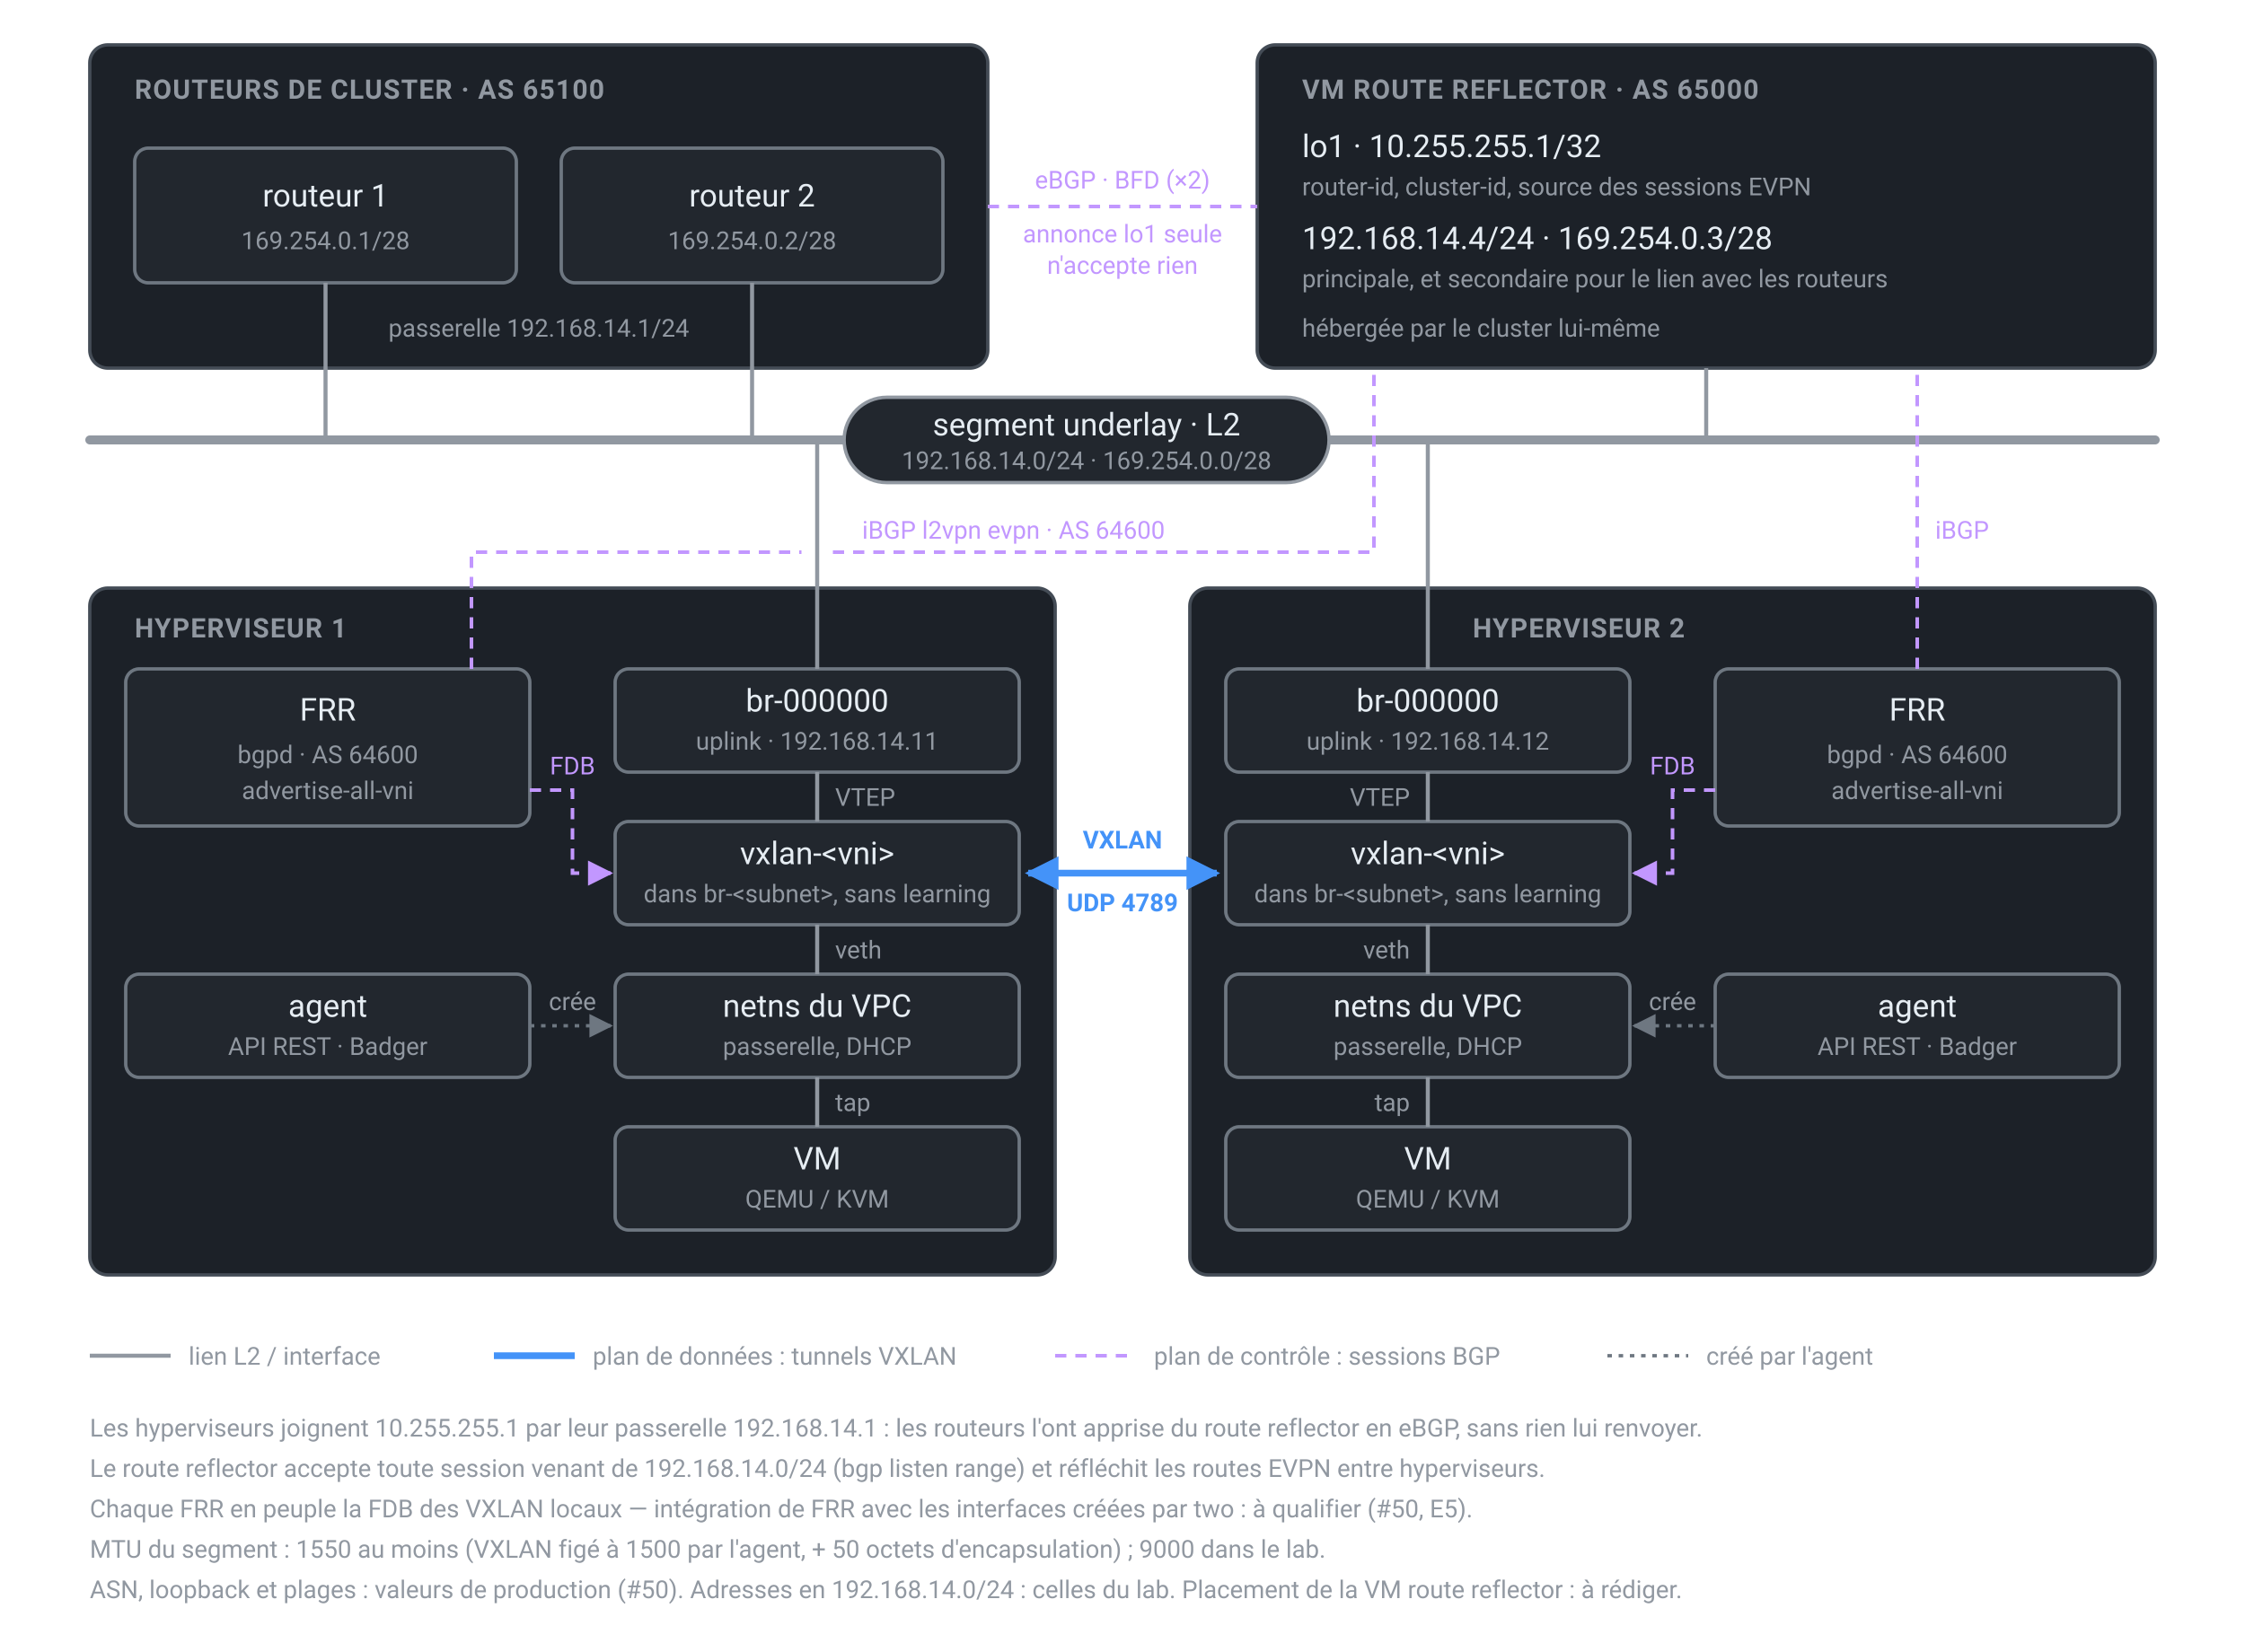
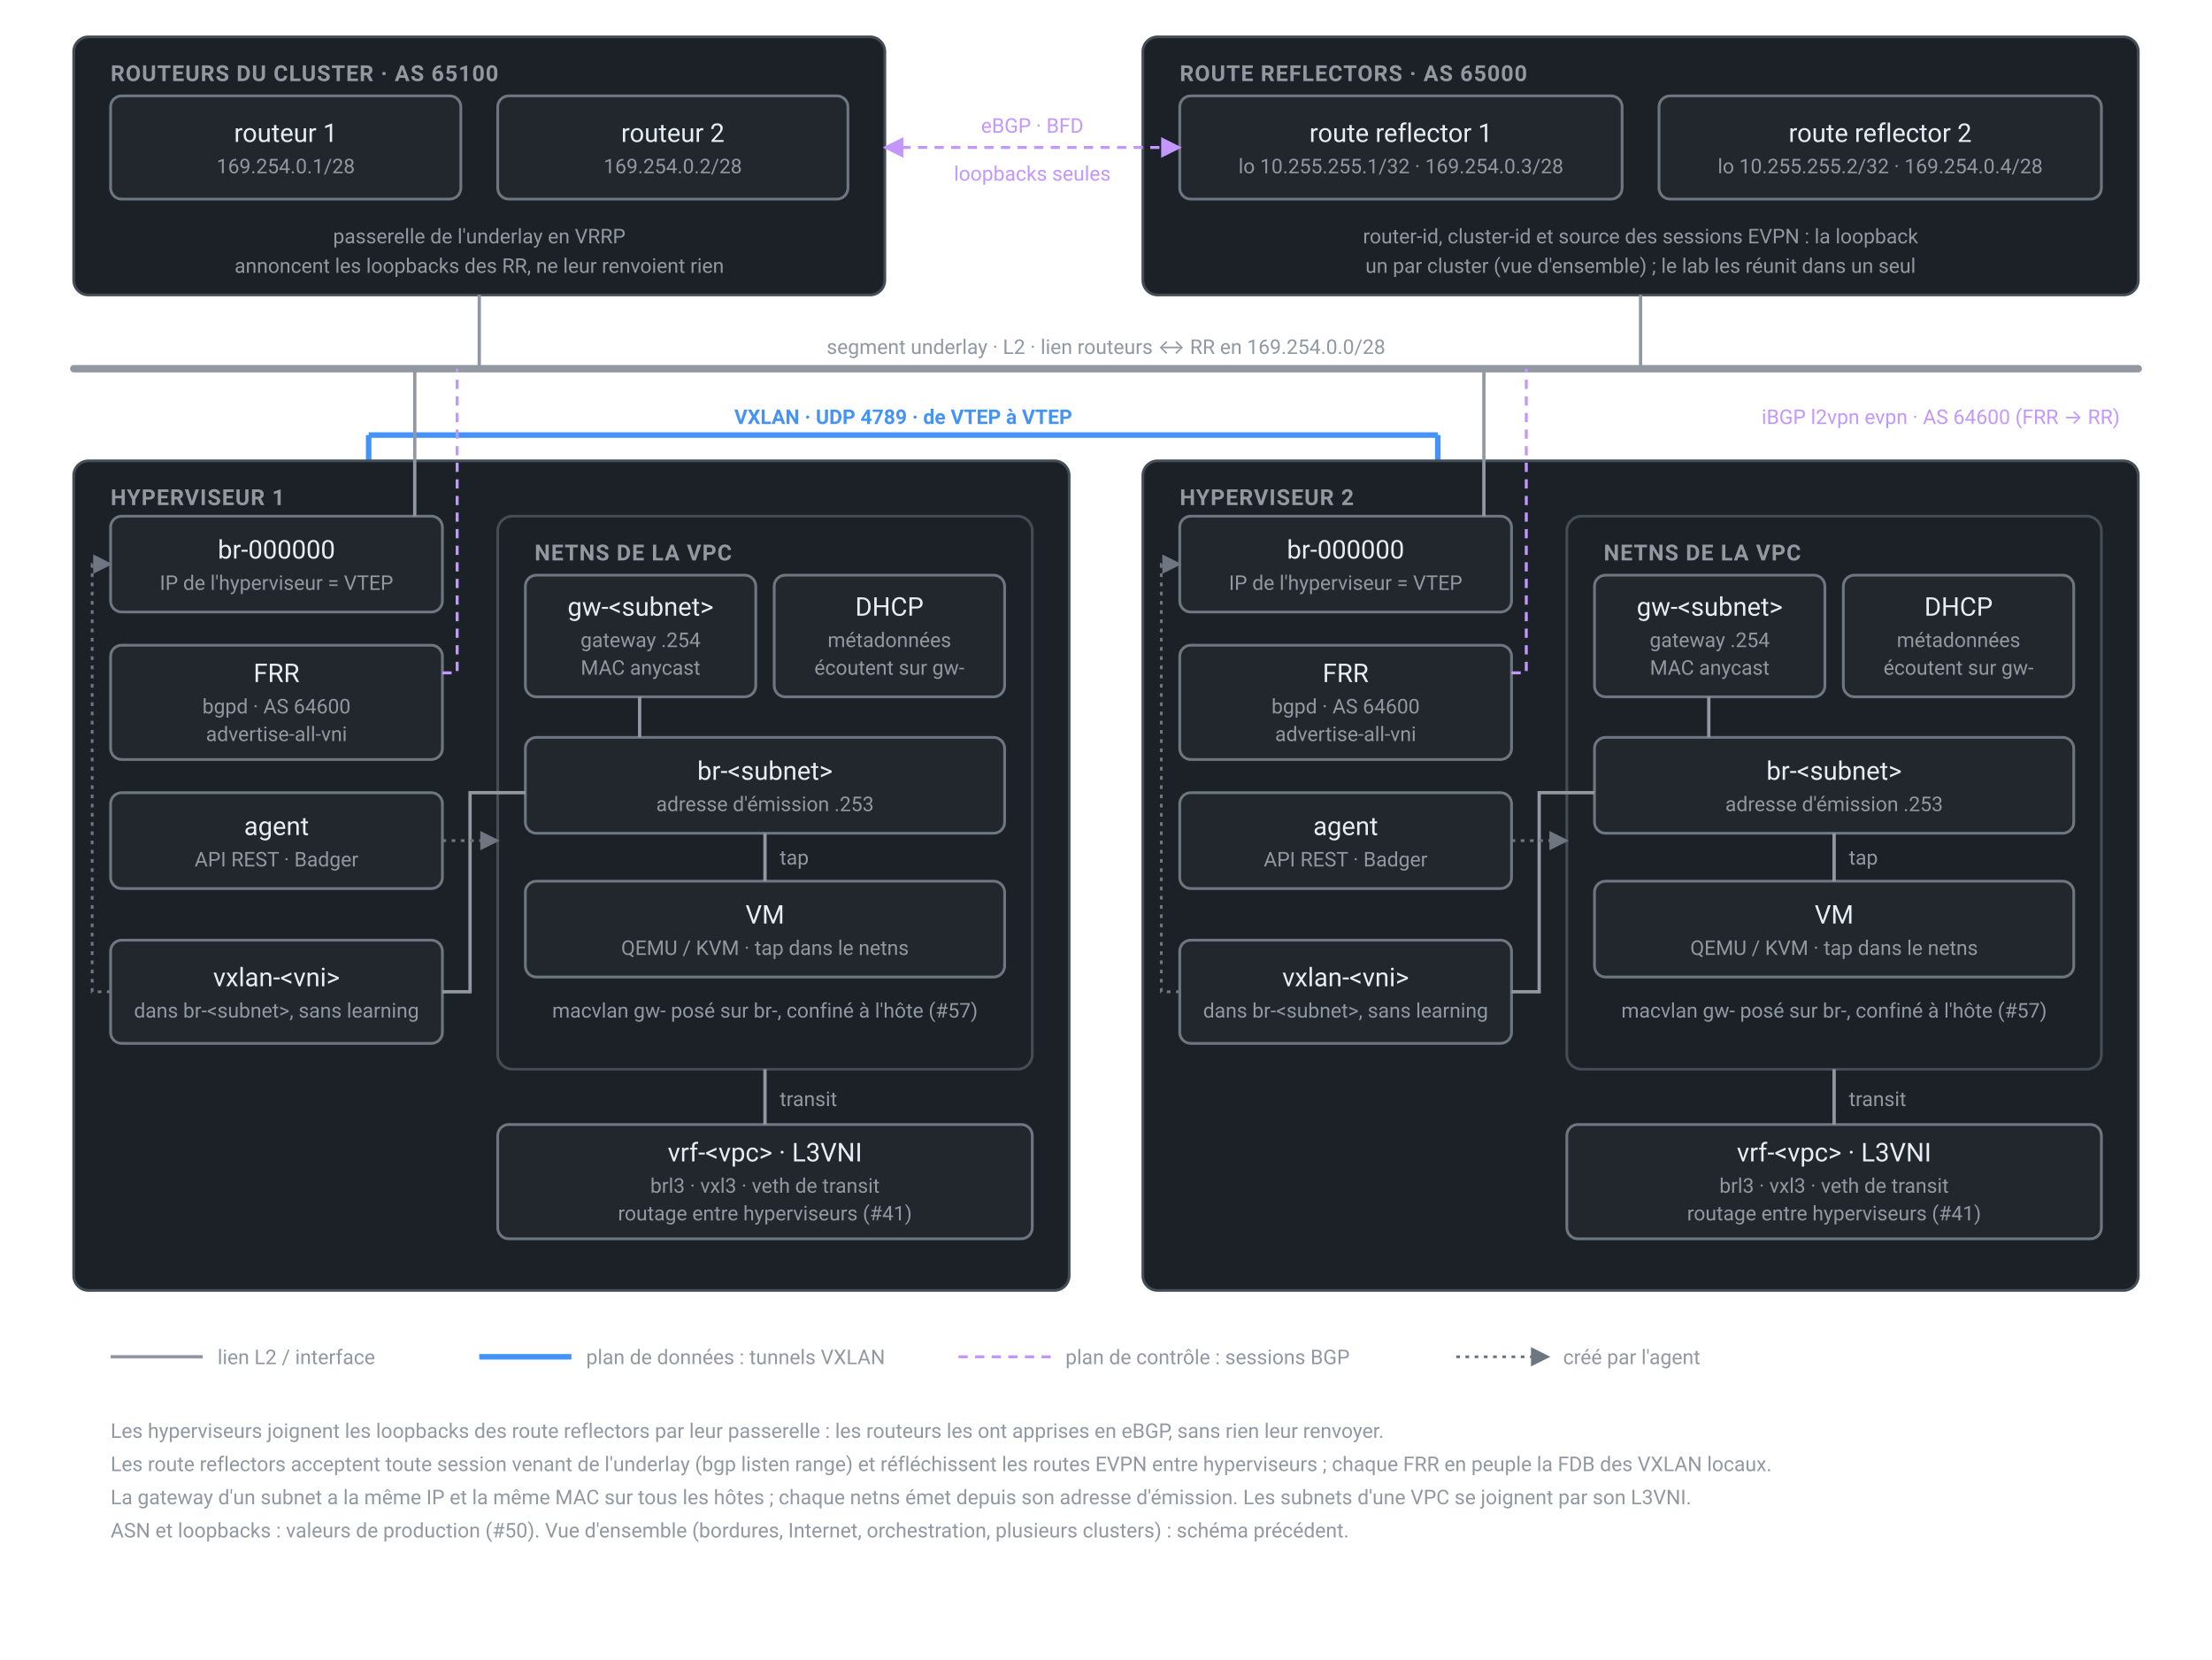
- <svg xmlns="http://www.w3.org/2000/svg" viewBox="0 0 1000 736" width="1000" height="736" role="img" aria-label="Architecture du cluster : routeurs, route reflector, hyperviseurs, plans de données et de contrôle">
+ <svg xmlns="http://www.w3.org/2000/svg" viewBox="0 0 1200 900" width="1200" height="900" role="img" aria-label="Architecture du cluster : routeurs, route reflectors, hyperviseurs, plans de données et de contrôle">
  <style>
    .lbl { font-family: -apple-system, "Segoe UI", Roboto, sans-serif; font-size: 14px; fill: #e6edf3; }
    .sub { font-family: -apple-system, "Segoe UI", Roboto, sans-serif; font-size: 11px; fill: #9198a1; }
    .grp { font-family: -apple-system, "Segoe UI", Roboto, sans-serif; font-size: 12px; font-weight: 600; fill: #9198a1; letter-spacing: .04em; }
    .ctrlt { font-family: -apple-system, "Segoe UI", Roboto, sans-serif; font-size: 11px; fill: #c297ff; }
    .datat { font-family: -apple-system, "Segoe UI", Roboto, sans-serif; font-size: 11px; font-weight: 600; fill: #4493f8; }
+     .orcht { font-family: -apple-system, "Segoe UI", Roboto, sans-serif; font-size: 11px; font-weight: 600; fill: #3fb950; }
+     .nett { font-family: -apple-system, "Segoe UI", Roboto, sans-serif; font-size: 11px; font-weight: 600; fill: #f0883e; }
    .box { fill: #22272e; stroke: #6e7781; stroke-width: 1.5; }
+     .future { fill: #22272e; stroke: #6e7781; stroke-width: 1.5; stroke-dasharray: 6 4; }
    .group { fill: #1c2128; stroke: #444c56; stroke-width: 1.5; }
    .pill { fill: #22272e; stroke: #9198a1; stroke-width: 1.5; }
    .bus { stroke: #9198a1; stroke-width: 4; fill: none; stroke-linecap: round; }
    .link { stroke: #9198a1; stroke-width: 1.8; fill: none; }
    .ctrl { stroke: #c297ff; stroke-width: 1.6; fill: none; stroke-dasharray: 5 4; }
    .data { stroke: #4493f8; stroke-width: 3; fill: none; }
-     .made { stroke: #6e7781; stroke-width: 1.5; fill: none; stroke-dasharray: 2 3; }
+     .orch { stroke: #3fb950; stroke-width: 2; fill: none; stroke-dasharray: 8 4; }
+     .net { stroke: #f0883e; stroke-width: 2.4; fill: none; }
    .head-ctrl { fill: #c297ff; }
    .head-data { fill: #4493f8; }
+     .head-orch { fill: #3fb950; }
+     .head-net { fill: #f0883e; }
+     .made { stroke: #6e7781; stroke-width: 1.5; fill: none; stroke-dasharray: 2 3; }
    .head-made { fill: #6e7781; }
  </style>
  <defs>
    <marker id="a-ctrl" viewBox="0 0 10 10" refX="9" refY="5" markerWidth="7" markerHeight="7" orient="auto-start-reverse">
      <path class="head-ctrl" d="M0 0 L10 5 L0 10 z" />
    </marker>
    <marker id="a-data" viewBox="0 0 10 10" refX="9" refY="5" markerWidth="5" markerHeight="5" orient="auto-start-reverse">
      <path class="head-data" d="M0 0 L10 5 L0 10 z" />
    </marker>
+     <marker id="a-orch" viewBox="0 0 10 10" refX="9" refY="5" markerWidth="6" markerHeight="6" orient="auto-start-reverse">
+       <path class="head-orch" d="M0 0 L10 5 L0 10 z" />
+     </marker>
+     <marker id="a-net" viewBox="0 0 10 10" refX="9" refY="5" markerWidth="6" markerHeight="6" orient="auto-start-reverse">
+       <path class="head-net" d="M0 0 L10 5 L0 10 z" />
+     </marker>
    <marker id="a-made" viewBox="0 0 10 10" refX="9" refY="5" markerWidth="7" markerHeight="7" orient="auto-start-reverse">
      <path class="head-made" d="M0 0 L10 5 L0 10 z" />
    </marker>
  </defs>
-   <rect class="group" x="40" y="20" width="400" height="144" rx="8" />
-   <text class="grp" x="60" y="44">ROUTEURS DE CLUSTER · AS 65100</text>
-   <rect class="box" x="60" y="66" width="170" height="60" rx="6" />
-   <text class="lbl" x="145" y="92" text-anchor="middle">routeur 1</text>
-   <text class="sub" x="145" y="111" text-anchor="middle">169.254.0.1/28</text>
-   <rect class="box" x="250" y="66" width="170" height="60" rx="6" />
-   <text class="lbl" x="335" y="92" text-anchor="middle">routeur 2</text>
-   <text class="sub" x="335" y="111" text-anchor="middle">169.254.0.2/28</text>
-   <text class="sub" x="240" y="150" text-anchor="middle">passerelle 192.168.14.1/24</text>
-   <rect class="group" x="560" y="20" width="400" height="144" rx="8" />
-   <text class="grp" x="580" y="44">VM ROUTE REFLECTOR · AS 65000</text>
-   <text class="lbl" x="580" y="70">lo1 · 10.255.255.1/32</text>
-   <text class="sub" x="580" y="87">router-id, cluster-id, source des sessions EVPN</text>
-   <text class="lbl" x="580" y="111">192.168.14.4/24 · 169.254.0.3/28</text>
-   <text class="sub" x="580" y="128">principale, et secondaire pour le lien avec les routeurs</text>
-   <text class="sub" x="580" y="150">hébergée par le cluster lui-même</text>
-   <path class="ctrl" d="M440 92 L560 92" />
-   <text class="ctrlt" x="500" y="84" text-anchor="middle">eBGP · BFD (×2)</text>
-   <text class="ctrlt" x="500" y="108" text-anchor="middle">annonce lo1 seule</text>
-   <text class="ctrlt" x="500" y="122" text-anchor="middle">n'accepte rien</text>
-   <path class="link" d="M145 126 L145 196" />
-   <path class="link" d="M335 126 L335 196" />
-   <path class="link" d="M760 164 L760 196" />
-   <path class="bus" d="M40 196 L960 196" />
-   <rect class="pill" x="376" y="177" width="216" height="38" rx="19" />
-   <text class="lbl" x="484" y="194" text-anchor="middle">segment underlay · L2</text>
-   <text class="sub" x="484" y="209" text-anchor="middle">192.168.14.0/24 · 169.254.0.0/28</text>
-   <rect class="group" x="40" y="262" width="430" height="306" rx="8" />
-   <text class="grp" x="60" y="284">HYPERVISEUR 1</text>
-   <rect class="box" x="274" y="298" width="180" height="46" rx="6" />
-   <text class="lbl" x="364" y="317" text-anchor="middle">br-000000</text>
-   <text class="sub" x="364" y="334" text-anchor="middle">uplink · 192.168.14.11</text>
-   <rect class="box" x="274" y="366" width="180" height="46" rx="6" />
-   <text class="lbl" x="364" y="385" text-anchor="middle">vxlan-&lt;vni&gt;</text>
-   <text class="sub" x="364" y="402" text-anchor="middle">dans br-&lt;subnet&gt;, sans learning</text>
-   <rect class="box" x="274" y="434" width="180" height="46" rx="6" />
-   <text class="lbl" x="364" y="453" text-anchor="middle">netns du VPC</text>
-   <text class="sub" x="364" y="470" text-anchor="middle">passerelle, DHCP</text>
-   <rect class="box" x="274" y="502" width="180" height="46" rx="6" />
-   <text class="lbl" x="364" y="521" text-anchor="middle">VM</text>
-   <text class="sub" x="364" y="538" text-anchor="middle">QEMU / KVM</text>
-   <path class="link" d="M364 344 L364 366" />
-   <text class="sub" x="372" y="359">VTEP</text>
-   <path class="link" d="M364 412 L364 434" />
-   <text class="sub" x="372" y="427">veth</text>
-   <path class="link" d="M364 480 L364 502" />
-   <text class="sub" x="372" y="495">tap</text>
-   <rect class="box" x="56" y="298" width="180" height="70" rx="6" />
-   <text class="lbl" x="146" y="321" text-anchor="middle">FRR</text>
-   <text class="sub" x="146" y="340" text-anchor="middle">bgpd · AS 64600</text>
-   <text class="sub" x="146" y="356" text-anchor="middle">advertise-all-vni</text>
-   <rect class="box" x="56" y="434" width="180" height="46" rx="6" />
-   <text class="lbl" x="146" y="453" text-anchor="middle">agent</text>
-   <text class="sub" x="146" y="470" text-anchor="middle">API REST · Badger</text>
-   <path class="ctrl" d="M236 352 L255 352 L255 389 L272 389" marker-end="url(#a-ctrl)" />
-   <text class="ctrlt" x="255" y="345" text-anchor="middle">FDB</text>
-   <path class="made" d="M236 457 L272 457" marker-end="url(#a-made)" />
-   <text class="sub" x="255" y="450" text-anchor="middle">crée</text>
-   <rect class="group" x="530" y="262" width="430" height="306" rx="8" />
-   <text class="grp" x="656" y="284">HYPERVISEUR 2</text>
-   <rect class="box" x="546" y="298" width="180" height="46" rx="6" />
-   <text class="lbl" x="636" y="317" text-anchor="middle">br-000000</text>
-   <text class="sub" x="636" y="334" text-anchor="middle">uplink · 192.168.14.12</text>
-   <rect class="box" x="546" y="366" width="180" height="46" rx="6" />
-   <text class="lbl" x="636" y="385" text-anchor="middle">vxlan-&lt;vni&gt;</text>
-   <text class="sub" x="636" y="402" text-anchor="middle">dans br-&lt;subnet&gt;, sans learning</text>
-   <rect class="box" x="546" y="434" width="180" height="46" rx="6" />
-   <text class="lbl" x="636" y="453" text-anchor="middle">netns du VPC</text>
-   <text class="sub" x="636" y="470" text-anchor="middle">passerelle, DHCP</text>
-   <rect class="box" x="546" y="502" width="180" height="46" rx="6" />
-   <text class="lbl" x="636" y="521" text-anchor="middle">VM</text>
-   <text class="sub" x="636" y="538" text-anchor="middle">QEMU / KVM</text>
-   <path class="link" d="M636 344 L636 366" />
-   <text class="sub" x="628" y="359" text-anchor="end">VTEP</text>
-   <path class="link" d="M636 412 L636 434" />
-   <text class="sub" x="628" y="427" text-anchor="end">veth</text>
-   <path class="link" d="M636 480 L636 502" />
-   <text class="sub" x="628" y="495" text-anchor="end">tap</text>
-   <rect class="box" x="764" y="298" width="180" height="70" rx="6" />
-   <text class="lbl" x="854" y="321" text-anchor="middle">FRR</text>
-   <text class="sub" x="854" y="340" text-anchor="middle">bgpd · AS 64600</text>
-   <text class="sub" x="854" y="356" text-anchor="middle">advertise-all-vni</text>
-   <rect class="box" x="764" y="434" width="180" height="46" rx="6" />
-   <text class="lbl" x="854" y="453" text-anchor="middle">agent</text>
-   <text class="sub" x="854" y="470" text-anchor="middle">API REST · Badger</text>
-   <path class="ctrl" d="M764 352 L745 352 L745 389 L728 389" marker-end="url(#a-ctrl)" />
-   <text class="ctrlt" x="745" y="345" text-anchor="middle">FDB</text>
-   <path class="made" d="M764 457 L728 457" marker-end="url(#a-made)" />
-   <text class="sub" x="745" y="450" text-anchor="middle">crée</text>
-   <path class="link" d="M364 298 L364 196" />
-   <path class="link" d="M636 298 L636 196" />
-   <path class="ctrl" d="M210 298 L210 246 L357 246" />
-   <path class="ctrl" d="M371 246 L612 246 L612 164" />
-   <path class="ctrl" d="M854 298 L854 164" />
-   <text class="ctrlt" x="384" y="240">iBGP l2vpn evpn · AS 64600</text>
-   <text class="ctrlt" x="862" y="240">iBGP</text>
-   <path class="data" d="M458 389 L542 389" marker-start="url(#a-data)" marker-end="url(#a-data)" />
-   <text class="datat" x="500" y="378" text-anchor="middle">VXLAN</text>
-   <text class="datat" x="500" y="406" text-anchor="middle">UDP 4789</text>
-   <path class="link" d="M40 604 L76 604" />
-   <text class="sub" x="84" y="608">lien L2 / interface</text>
-   <path class="data" d="M220 604 L256 604" />
-   <text class="sub" x="264" y="608">plan de données : tunnels VXLAN</text>
-   <path class="ctrl" d="M470 604 L506 604" />
-   <text class="sub" x="514" y="608">plan de contrôle : sessions BGP</text>
-   <path class="made" d="M716 604 L752 604" />
-   <text class="sub" x="760" y="608">créé par l'agent</text>
-   <text class="sub" x="40" y="640">Les hyperviseurs joignent 10.255.255.1 par leur passerelle 192.168.14.1 : les routeurs l'ont apprise du route reflector en eBGP, sans rien lui renvoyer.</text>
-   <text class="sub" x="40" y="658">Le route reflector accepte toute session venant de 192.168.14.0/24 (bgp listen range) et réfléchit les routes EVPN entre hyperviseurs.</text>
-   <text class="sub" x="40" y="676">Chaque FRR en peuple la FDB des VXLAN locaux — intégration de FRR avec les interfaces créées par two : à qualifier (#50, E5).</text>
-   <text class="sub" x="40" y="694">MTU du segment : 1550 au moins (VXLAN figé à 1500 par l'agent, + 50 octets d'encapsulation) ; 9000 dans le lab.</text>
-   <text class="sub" x="40" y="712">ASN, loopback et plages : valeurs de production (#50). Adresses en 192.168.14.0/24 : celles du lab. Placement de la VM route reflector : à rédiger.</text>
+   <rect class="group" x="40" y="20" width="440" height="140" rx="8" />
+   <text class="grp" x="60" y="44">ROUTEURS DU CLUSTER · AS 65100</text>
+   <rect class="box" x="60" y="52" width="190" height="56" rx="6" />
+   <text class="lbl" x="155.0" y="77.0" text-anchor="middle">routeur 1</text>
+   <text class="sub" x="155.0" y="94.0" text-anchor="middle">169.254.0.1/28</text>
+   <rect class="box" x="270" y="52" width="190" height="56" rx="6" />
+   <text class="lbl" x="365.0" y="77.0" text-anchor="middle">routeur 2</text>
+   <text class="sub" x="365.0" y="94.0" text-anchor="middle">169.254.0.2/28</text>
+   <text class="sub" x="260" y="132" text-anchor="middle">passerelle de l'underlay en VRRP</text>
+   <text class="sub" x="260" y="148" text-anchor="middle">annoncent les loopbacks des RR, ne leur renvoient rien</text>
+   <rect class="group" x="620" y="20" width="540" height="140" rx="8" />
+   <text class="grp" x="640" y="44">ROUTE REFLECTORS · AS 65000</text>
+   <rect class="box" x="640" y="52" width="240" height="56" rx="6" />
+   <text class="lbl" x="760.0" y="77.0" text-anchor="middle">route reflector 1</text>
+   <text class="sub" x="760.0" y="94.0" text-anchor="middle">lo 10.255.255.1/32 · 169.254.0.3/28</text>
+   <rect class="box" x="900" y="52" width="240" height="56" rx="6" />
+   <text class="lbl" x="1020.0" y="77.0" text-anchor="middle">route reflector 2</text>
+   <text class="sub" x="1020.0" y="94.0" text-anchor="middle">lo 10.255.255.2/32 · 169.254.0.4/28</text>
+   <text class="sub" x="890" y="132" text-anchor="middle">router-id, cluster-id et source des sessions EVPN : la loopback</text>
+   <text class="sub" x="890" y="148" text-anchor="middle">un par cluster (vue d'ensemble) ; le lab les réunit dans un seul</text>
+   <path class="ctrl" d="M480 80 H640" marker-start="url(#a-ctrl)" marker-end="url(#a-ctrl)" />
+   <text class="ctrlt" x="560" y="72" text-anchor="middle">eBGP · BFD</text>
+   <text class="ctrlt" x="560" y="98" text-anchor="middle">loopbacks seules</text>
+   <line class="bus" x1="40" y1="200" x2="1160" y2="200" />
+   <text class="sub" x="600" y="192" text-anchor="middle">segment underlay · L2 · lien routeurs ↔ RR en 169.254.0.0/28</text>
+   <path class="link" d="M260 160 V200" />
+   <path class="link" d="M890 160 V200" />
+   <path class="data" d="M200 236 H780" />
+   <text class="datat" x="490" y="230" text-anchor="middle">VXLAN · UDP 4789 · de VTEP à VTEP</text>
+   <path class="data" d="M200 236 V280" />
+   <path class="data" d="M780 236 V280" />
+   <rect class="group" x="40" y="250" width="540" height="450" rx="8" />
+   <text class="grp" x="60" y="274">HYPERVISEUR 1</text>
+   <rect class="box" x="60" y="280" width="180" height="52" rx="6" />
+   <text class="lbl" x="150.0" y="303.0" text-anchor="middle">br-000000</text>
+   <text class="sub" x="150.0" y="320.0" text-anchor="middle">IP de l'hyperviseur = VTEP</text>
+   <rect class="box" x="60" y="350" width="180" height="62" rx="6" />
+   <text class="lbl" x="150.0" y="370.0" text-anchor="middle">FRR</text>
+   <text class="sub" x="150.0" y="387.0" text-anchor="middle">bgpd · AS 64600</text>
+   <text class="sub" x="150.0" y="402.0" text-anchor="middle">advertise-all-vni</text>
+   <rect class="box" x="60" y="430" width="180" height="52" rx="6" />
+   <text class="lbl" x="150.0" y="453.0" text-anchor="middle">agent</text>
+   <text class="sub" x="150.0" y="470.0" text-anchor="middle">API REST · Badger</text>
+   <rect class="box" x="60" y="510" width="180" height="56" rx="6" />
+   <text class="lbl" x="150.0" y="535.0" text-anchor="middle">vxlan-&lt;vni&gt;</text>
+   <text class="sub" x="150.0" y="552.0" text-anchor="middle">dans br-&lt;subnet&gt;, sans learning</text>
+   <rect class="group" x="270" y="280" width="290" height="300" rx="8" />
+   <text class="grp" x="290" y="304">NETNS DE LA VPC</text>
+   <rect class="box" x="285" y="312" width="125" height="66" rx="6" />
+   <text class="lbl" x="347.5" y="334.0" text-anchor="middle">gw-&lt;subnet&gt;</text>
+   <text class="sub" x="347.5" y="351.0" text-anchor="middle">gateway .254</text>
+   <text class="sub" x="347.5" y="366.0" text-anchor="middle">MAC anycast</text>
+   <rect class="box" x="420" y="312" width="125" height="66" rx="6" />
+   <text class="lbl" x="482.5" y="334.0" text-anchor="middle">DHCP</text>
+   <text class="sub" x="482.5" y="351.0" text-anchor="middle">métadonnées</text>
+   <text class="sub" x="482.5" y="366.0" text-anchor="middle">écoutent sur gw-</text>
+   <rect class="box" x="285" y="400" width="260" height="52" rx="6" />
+   <text class="lbl" x="415.0" y="423.0" text-anchor="middle">br-&lt;subnet&gt;</text>
+   <text class="sub" x="415.0" y="440.0" text-anchor="middle">adresse d'émission .253</text>
+   <rect class="box" x="285" y="478" width="260" height="52" rx="6" />
+   <text class="lbl" x="415.0" y="501.0" text-anchor="middle">VM</text>
+   <text class="sub" x="415.0" y="518.0" text-anchor="middle">QEMU / KVM · tap dans le netns</text>
+   <text class="sub" x="415" y="552" text-anchor="middle">macvlan gw- posé sur br-, confiné à l'hôte (#57)</text>
+   <rect class="box" x="270" y="610" width="290" height="62" rx="6" />
+   <text class="lbl" x="415.0" y="630.0" text-anchor="middle">vrf-&lt;vpc&gt; · L3VNI</text>
+   <text class="sub" x="415.0" y="647.0" text-anchor="middle">brl3 · vxl3 · veth de transit</text>
+   <text class="sub" x="415.0" y="662.0" text-anchor="middle">routage entre hyperviseurs (#41)</text>
+   <path class="link" d="M347 378 V400" />
+   <path class="link" d="M240 538 H255 V430 H285" />
+   <path class="link" d="M415 452 V478" />
+   <text class="sub" x="423" y="469" text-anchor="start">tap</text>
+   <path class="link" d="M415 580 V610" />
+   <text class="sub" x="423" y="600" text-anchor="start">transit</text>
+   <path class="made" d="M60 538 H50 V306 H60" marker-end="url(#a-made)" />
+   <path class="made" d="M240 456 H270" marker-end="url(#a-made)" />
+   <path class="link" d="M225 280 V200" />
+   <path class="ctrl" d="M240 365 H248 V200" />
+   <rect class="group" x="620" y="250" width="540" height="450" rx="8" />
+   <text class="grp" x="640" y="274">HYPERVISEUR 2</text>
+   <rect class="box" x="640" y="280" width="180" height="52" rx="6" />
+   <text class="lbl" x="730.0" y="303.0" text-anchor="middle">br-000000</text>
+   <text class="sub" x="730.0" y="320.0" text-anchor="middle">IP de l'hyperviseur = VTEP</text>
+   <rect class="box" x="640" y="350" width="180" height="62" rx="6" />
+   <text class="lbl" x="730.0" y="370.0" text-anchor="middle">FRR</text>
+   <text class="sub" x="730.0" y="387.0" text-anchor="middle">bgpd · AS 64600</text>
+   <text class="sub" x="730.0" y="402.0" text-anchor="middle">advertise-all-vni</text>
+   <rect class="box" x="640" y="430" width="180" height="52" rx="6" />
+   <text class="lbl" x="730.0" y="453.0" text-anchor="middle">agent</text>
+   <text class="sub" x="730.0" y="470.0" text-anchor="middle">API REST · Badger</text>
+   <rect class="box" x="640" y="510" width="180" height="56" rx="6" />
+   <text class="lbl" x="730.0" y="535.0" text-anchor="middle">vxlan-&lt;vni&gt;</text>
+   <text class="sub" x="730.0" y="552.0" text-anchor="middle">dans br-&lt;subnet&gt;, sans learning</text>
+   <rect class="group" x="850" y="280" width="290" height="300" rx="8" />
+   <text class="grp" x="870" y="304">NETNS DE LA VPC</text>
+   <rect class="box" x="865" y="312" width="125" height="66" rx="6" />
+   <text class="lbl" x="927.5" y="334.0" text-anchor="middle">gw-&lt;subnet&gt;</text>
+   <text class="sub" x="927.5" y="351.0" text-anchor="middle">gateway .254</text>
+   <text class="sub" x="927.5" y="366.0" text-anchor="middle">MAC anycast</text>
+   <rect class="box" x="1000" y="312" width="125" height="66" rx="6" />
+   <text class="lbl" x="1062.5" y="334.0" text-anchor="middle">DHCP</text>
+   <text class="sub" x="1062.5" y="351.0" text-anchor="middle">métadonnées</text>
+   <text class="sub" x="1062.5" y="366.0" text-anchor="middle">écoutent sur gw-</text>
+   <rect class="box" x="865" y="400" width="260" height="52" rx="6" />
+   <text class="lbl" x="995.0" y="423.0" text-anchor="middle">br-&lt;subnet&gt;</text>
+   <text class="sub" x="995.0" y="440.0" text-anchor="middle">adresse d'émission .253</text>
+   <rect class="box" x="865" y="478" width="260" height="52" rx="6" />
+   <text class="lbl" x="995.0" y="501.0" text-anchor="middle">VM</text>
+   <text class="sub" x="995.0" y="518.0" text-anchor="middle">QEMU / KVM · tap dans le netns</text>
+   <text class="sub" x="995" y="552" text-anchor="middle">macvlan gw- posé sur br-, confiné à l'hôte (#57)</text>
+   <rect class="box" x="850" y="610" width="290" height="62" rx="6" />
+   <text class="lbl" x="995.0" y="630.0" text-anchor="middle">vrf-&lt;vpc&gt; · L3VNI</text>
+   <text class="sub" x="995.0" y="647.0" text-anchor="middle">brl3 · vxl3 · veth de transit</text>
+   <text class="sub" x="995.0" y="662.0" text-anchor="middle">routage entre hyperviseurs (#41)</text>
+   <path class="link" d="M927 378 V400" />
+   <path class="link" d="M820 538 H835 V430 H865" />
+   <path class="link" d="M995 452 V478" />
+   <text class="sub" x="1003" y="469" text-anchor="start">tap</text>
+   <path class="link" d="M995 580 V610" />
+   <text class="sub" x="1003" y="600" text-anchor="start">transit</text>
+   <path class="made" d="M640 538 H630 V306 H640" marker-end="url(#a-made)" />
+   <path class="made" d="M820 456 H850" marker-end="url(#a-made)" />
+   <path class="link" d="M805 280 V200" />
+   <path class="ctrl" d="M820 365 H828 V200" />
+   <text class="ctrlt" x="1150" y="230" text-anchor="end">iBGP l2vpn evpn · AS 64600 (FRR → RR)</text>
+   <line class="link" x1="60" y1="736" x2="110" y2="736" />
+   <text class="sub" x="118" y="740" text-anchor="start">lien L2 / interface</text>
+   <path class="data" d="M260 736 H310" />
+   <text class="sub" x="318" y="740" text-anchor="start">plan de données : tunnels VXLAN</text>
+   <path class="ctrl" d="M520 736 H570" />
+   <text class="sub" x="578" y="740" text-anchor="start">plan de contrôle : sessions BGP</text>
+   <path class="made" d="M790 736 H840" marker-end="url(#a-made)" />
+   <text class="sub" x="848" y="740" text-anchor="start">créé par l'agent</text>
+   <text class="sub" x="60" y="780" text-anchor="start">Les hyperviseurs joignent les loopbacks des route reflectors par leur passerelle : les routeurs les ont apprises en eBGP, sans rien leur renvoyer.</text>
+   <text class="sub" x="60" y="798" text-anchor="start">Les route reflectors acceptent toute session venant de l'underlay (bgp listen range) et réfléchissent les routes EVPN entre hyperviseurs ; chaque FRR en peuple la FDB des VXLAN locaux.</text>
+   <text class="sub" x="60" y="816" text-anchor="start">La gateway d'un subnet a la même IP et la même MAC sur tous les hôtes ; chaque netns émet depuis son adresse d'émission. Les subnets d'une VPC se joignent par son L3VNI.</text>
+   <text class="sub" x="60" y="834" text-anchor="start">ASN et loopbacks : valeurs de production (#50). Vue d'ensemble (bordures, Internet, orchestration, plusieurs clusters) : schéma précédent.</text>
</svg>
